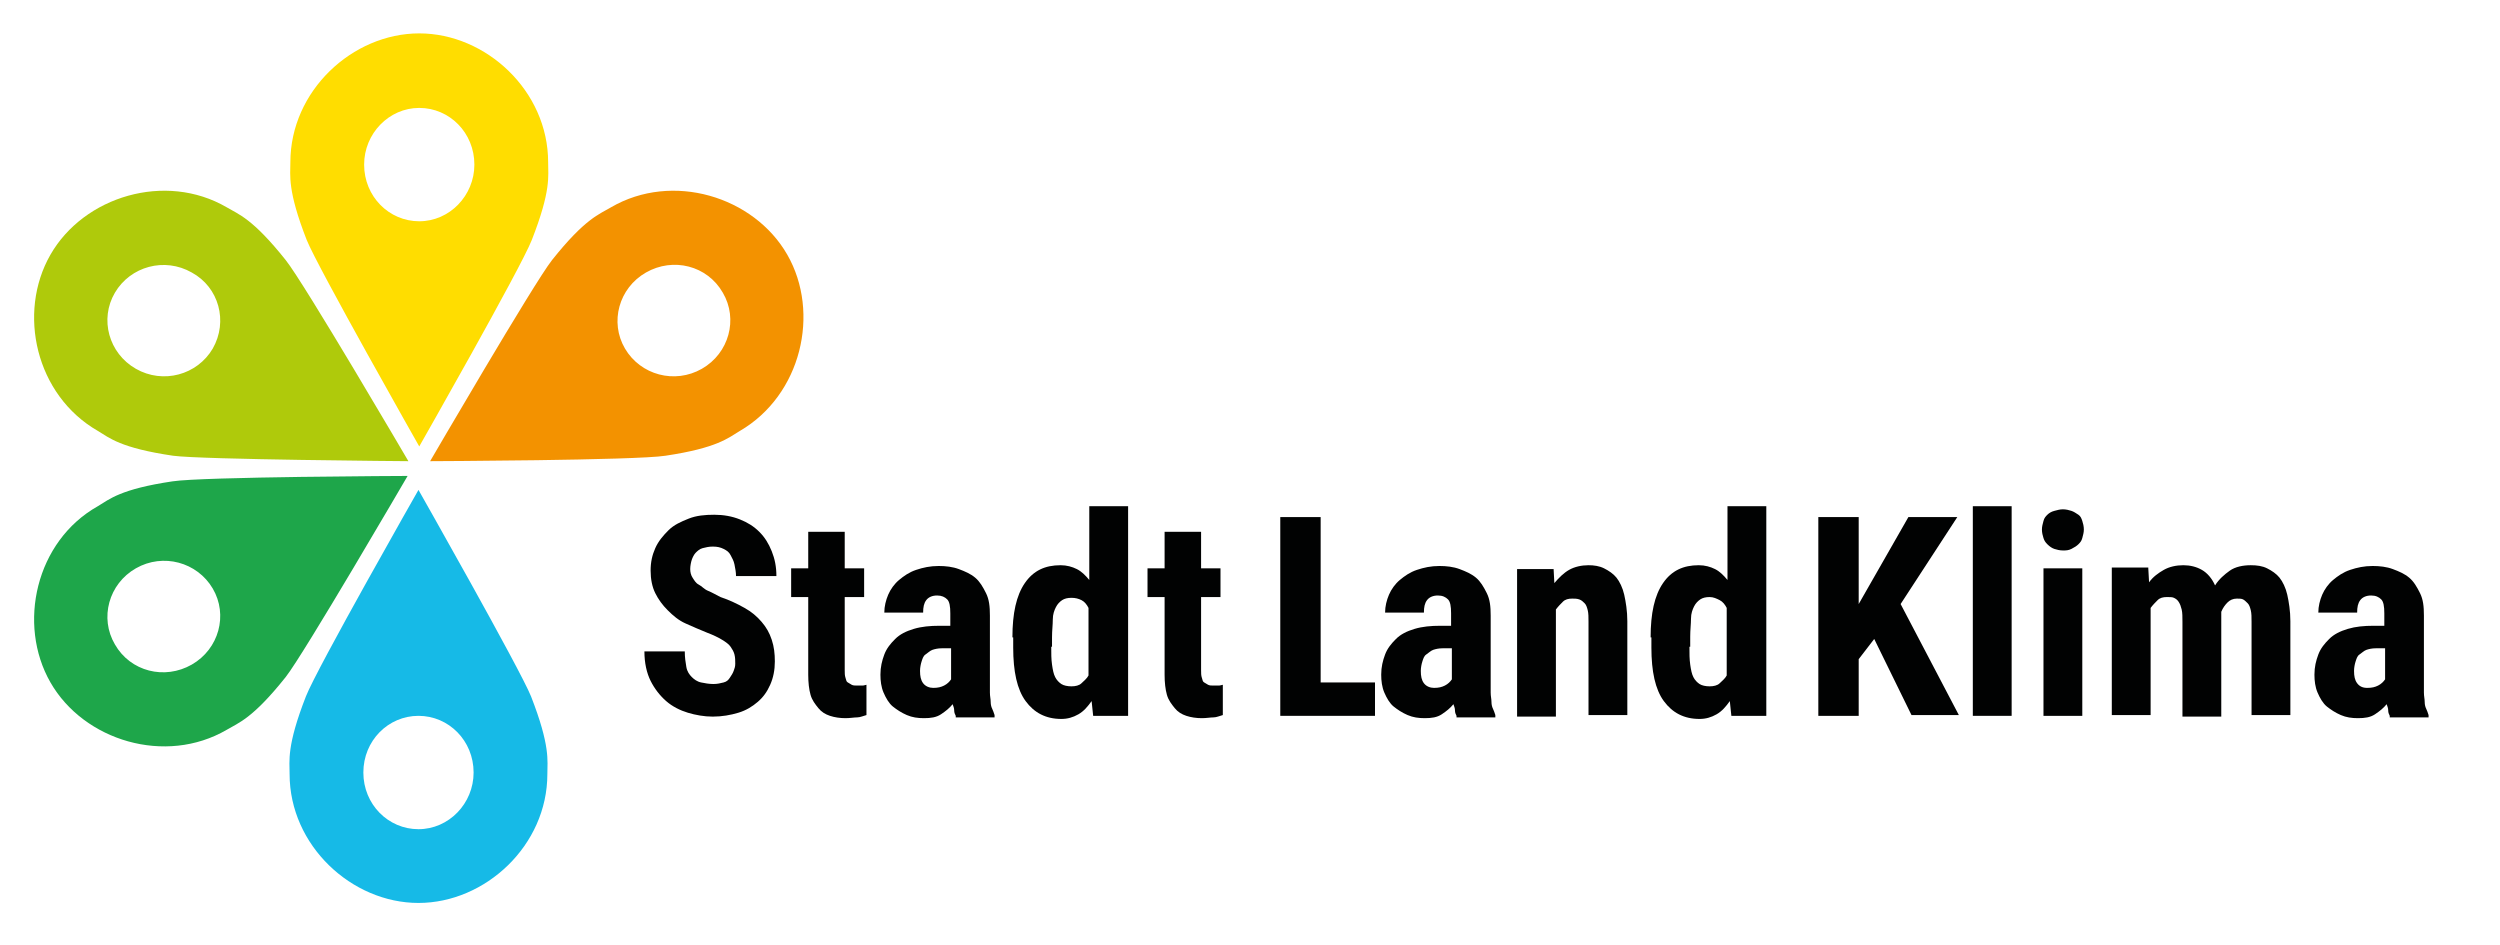
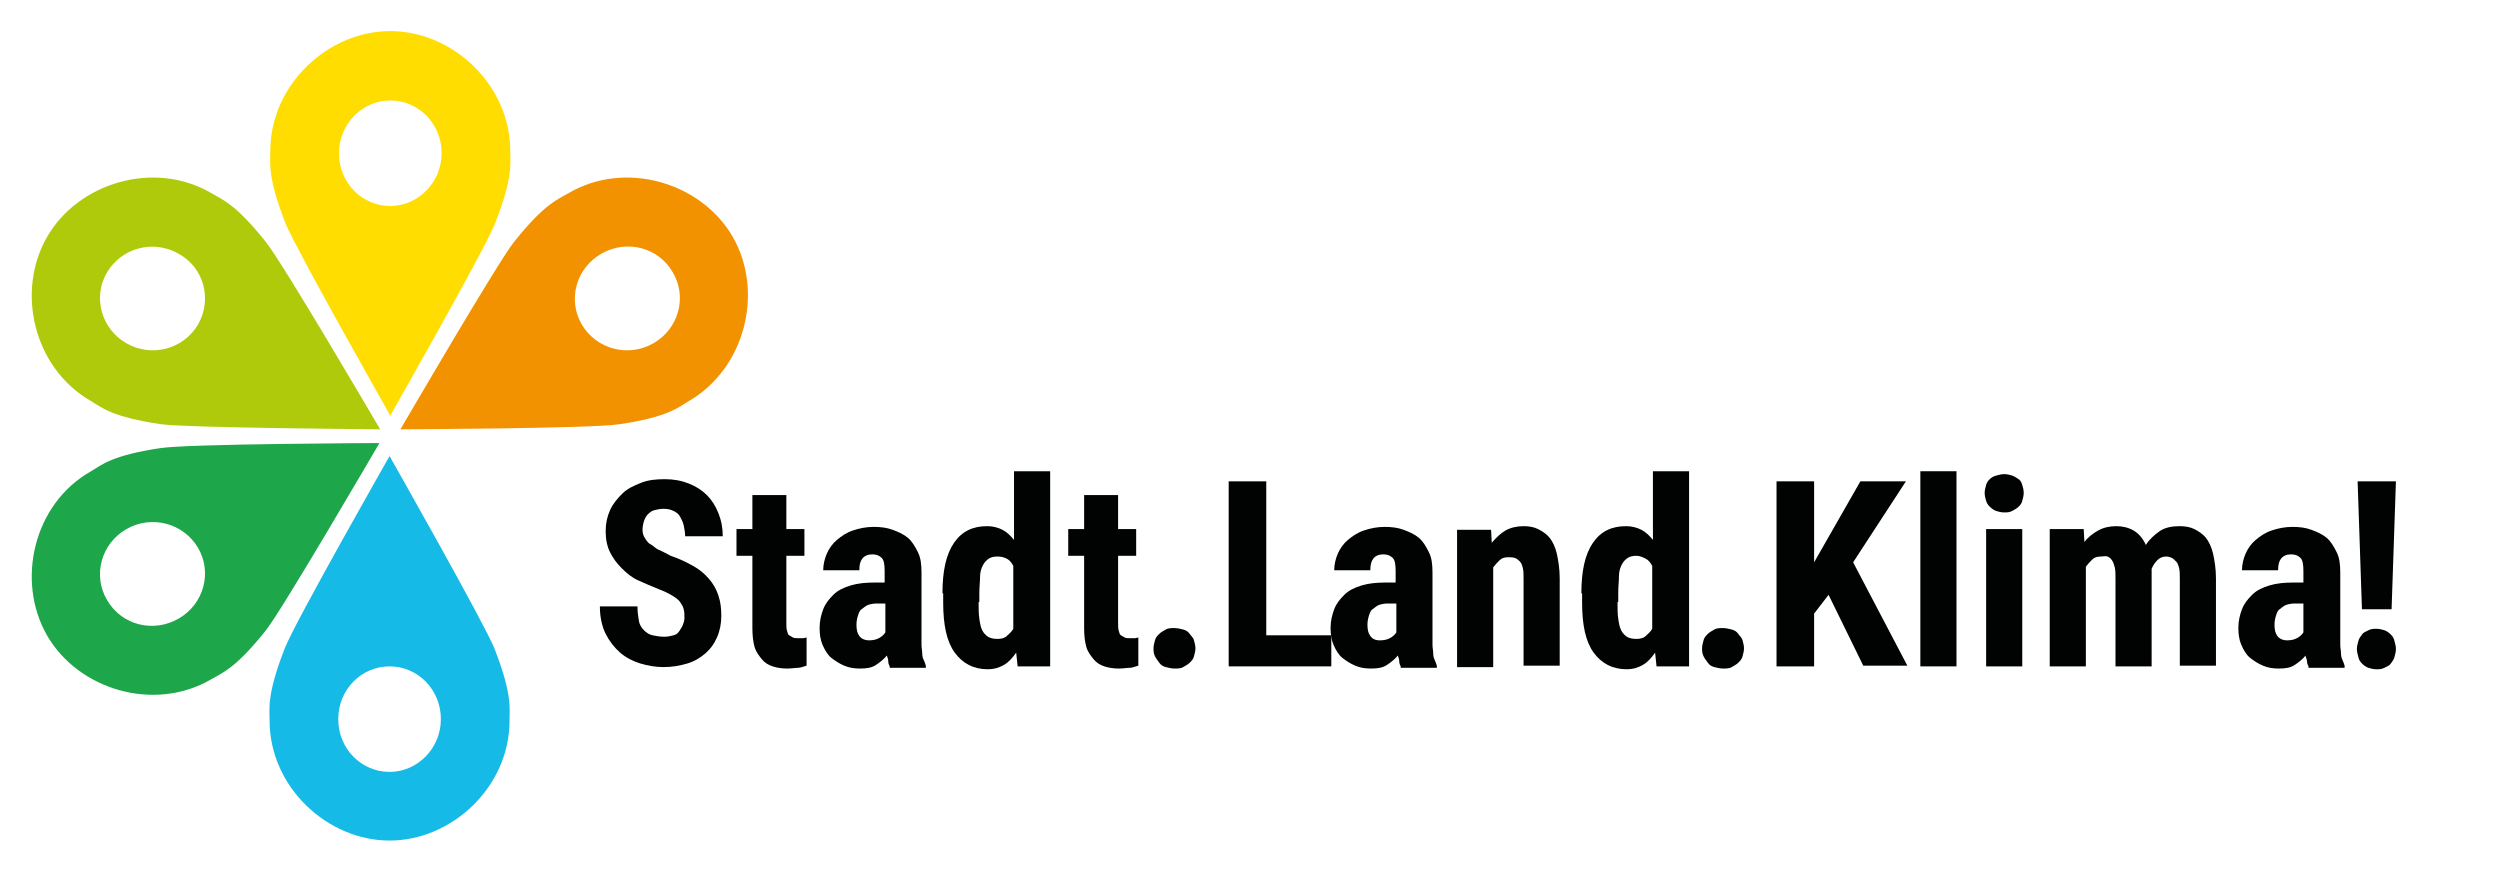
- <svg xmlns="http://www.w3.org/2000/svg" version="1.1" id="Ebene_1" x="0px" y="0px" viewBox="0 0 322 121.6" style="enable-background:new 0 0 322 121.6;" xml:space="preserve">
+ <svg xmlns="http://www.w3.org/2000/svg" version="1.1" id="Ebene_1" x="0px" y="0px" viewBox="0 0 345.9 121.6" style="enable-background:new 0 0 345.9 121.6;" xml:space="preserve">
  <style type="text/css">
- 	.st0{fill:#010202;}
- 	.st1{fill:#FFDD00;}
- 	.st2{fill:#F39200;}
- 	.st3{fill:#16BAE7;}
- 	.st4{fill:#AFCA0B;}
- 	.st5{fill:#1EA64A;}
+ 	.st0{fill:#FFDD00;}
+ 	.st1{fill:#F39200;}
+ 	.st2{fill:#16BAE7;}
+ 	.st3{fill:#AFCA0B;}
+ 	.st4{fill:#1EA64A;}
+ 	.st5{fill:#010202;}
</style>
-   <path class="st0" d="M94.7,85.5c0-0.4,0-0.8-0.1-1.2s-0.3-0.7-0.5-1s-0.6-0.6-1.1-0.9s-1.1-0.6-1.9-0.9c-1-0.4-1.9-0.8-2.8-1.2  s-1.6-1-2.3-1.7s-1.2-1.4-1.6-2.2s-0.6-1.8-0.6-2.9c0-1.1,0.2-2,0.6-2.9s1-1.6,1.7-2.3s1.6-1.1,2.6-1.5s2.1-0.5,3.3-0.5  c1.2,0,2.3,0.2,3.3,0.6s1.8,0.9,2.5,1.6s1.2,1.5,1.6,2.5s0.6,2,0.6,3.2h-5.2c0-0.5-0.1-1-0.2-1.5s-0.3-0.8-0.5-1.2s-0.5-0.6-0.9-0.8  s-0.8-0.3-1.4-0.3c-0.5,0-0.9,0.1-1.3,0.2s-0.7,0.4-0.9,0.6s-0.4,0.6-0.5,0.9s-0.2,0.8-0.2,1.2c0,0.4,0.1,0.8,0.3,1.1  s0.4,0.7,0.8,0.9s0.7,0.6,1.2,0.8s1,0.5,1.6,0.8c1.2,0.4,2.2,0.9,3.1,1.4s1.6,1.1,2.2,1.8s1,1.4,1.3,2.3s0.4,1.8,0.4,2.8  c0,1.1-0.2,2.1-0.6,3s-0.9,1.6-1.6,2.2s-1.5,1.1-2.5,1.4s-2.1,0.5-3.3,0.5c-1.1,0-2.2-0.2-3.2-0.5s-2-0.8-2.8-1.5s-1.5-1.6-2-2.6  s-0.8-2.3-0.8-3.8h5.2c0,0.8,0.1,1.4,0.2,2s0.4,1,0.7,1.3s0.7,0.6,1.2,0.7s1,0.2,1.6,0.2c0.5,0,0.9-0.1,1.3-0.2s0.6-0.3,0.8-0.6  s0.4-0.6,0.5-0.9S94.7,85.9,94.7,85.5z" />
-   <path class="st0" d="M108.8,68.5v4.7h2.5v3.7h-2.5v9.4c0,0.4,0,0.7,0.1,1s0.1,0.5,0.3,0.6s0.3,0.2,0.5,0.3s0.4,0.1,0.7,0.1  c0.2,0,0.5,0,0.7,0s0.4-0.1,0.5-0.1l0,3.9c-0.4,0.1-0.8,0.3-1.2,0.3s-0.9,0.1-1.5,0.1c-0.7,0-1.4-0.1-2-0.3s-1.1-0.5-1.5-1  s-0.8-1-1-1.7s-0.3-1.6-0.3-2.6v-10h-2.2v-3.7h2.2v-4.7H108.8z" />
-   <path class="st0" d="M123.1,92.2c-0.1-0.2-0.2-0.4-0.2-0.7s-0.1-0.5-0.2-0.8c-0.4,0.5-0.9,0.9-1.5,1.3s-1.3,0.5-2.2,0.5  c-0.8,0-1.5-0.1-2.2-0.4s-1.3-0.7-1.8-1.1s-0.9-1.1-1.2-1.8s-0.4-1.5-0.4-2.3c0-1,0.2-1.8,0.5-2.6s0.8-1.4,1.4-2s1.4-1,2.4-1.3  s2.1-0.4,3.3-0.4h1.4V79c0-0.9-0.1-1.5-0.4-1.8s-0.7-0.5-1.3-0.5c-0.6,0-1.1,0.2-1.4,0.6s-0.4,0.9-0.4,1.6h-5c0-0.8,0.2-1.6,0.5-2.3  s0.8-1.4,1.4-1.9s1.3-1,2.2-1.3s1.8-0.5,2.9-0.5c0.9,0,1.8,0.1,2.6,0.4s1.5,0.6,2.1,1.1s1,1.2,1.4,2s0.5,1.7,0.5,2.9v8.4  c0,0.6,0,1,0,1.5s0.1,0.8,0.1,1.2s0.1,0.7,0.2,0.9s0.2,0.5,0.3,0.8v0.3H123.1z M120.2,88.6c0.6,0,1-0.1,1.4-0.3s0.7-0.5,0.9-0.8v-4  h-1.2c-0.5,0-0.9,0.1-1.2,0.2s-0.6,0.4-0.9,0.6s-0.4,0.6-0.5,0.9s-0.2,0.8-0.2,1.2c0,0.7,0.1,1.2,0.4,1.6S119.7,88.6,120.2,88.6z" />
-   <path class="st0" d="M130.4,82.1c0-3.1,0.5-5.4,1.6-7s2.6-2.3,4.6-2.3c0.8,0,1.5,0.2,2.1,0.5s1.1,0.8,1.6,1.4v-9.5h5v27h-4.5  l-0.2-1.9c-0.5,0.7-1,1.3-1.7,1.7s-1.4,0.6-2.2,0.6c-2,0-3.5-0.8-4.6-2.3s-1.6-3.8-1.6-6.9V82.1z M135.4,83.3c0,0.9,0,1.6,0.1,2.3  s0.2,1.2,0.4,1.6s0.5,0.7,0.8,0.9s0.8,0.3,1.3,0.3c0.5,0,1-0.1,1.3-0.4s0.7-0.6,0.9-1v-8.7c-0.2-0.4-0.5-0.8-0.9-1S138.5,77,138,77  c-0.5,0-0.9,0.1-1.2,0.3s-0.6,0.5-0.8,0.9s-0.4,0.9-0.4,1.6s-0.1,1.4-0.1,2.3V83.3z" />
-   <path class="st0" d="M154.7,68.5v4.7h2.5v3.7h-2.5v9.4c0,0.4,0,0.7,0.1,1s0.1,0.5,0.3,0.6s0.3,0.2,0.5,0.3s0.4,0.1,0.7,0.1  c0.2,0,0.5,0,0.7,0s0.4-0.1,0.5-0.1l0,3.9c-0.4,0.1-0.8,0.3-1.2,0.3s-0.9,0.1-1.5,0.1c-0.7,0-1.4-0.1-2-0.3s-1.1-0.5-1.5-1  s-0.8-1-1-1.7s-0.3-1.6-0.3-2.6v-10h-2.2v-3.7h2.2v-4.7H154.7z" />
-   <path class="st0" d="M170,87.9h7.1v4.3h-12.2V66.6h5.2V87.9z" />
-   <path class="st0" d="M187.6,92.2c-0.1-0.2-0.2-0.4-0.2-0.7s-0.1-0.5-0.2-0.8c-0.4,0.5-0.9,0.9-1.5,1.3s-1.3,0.5-2.2,0.5  c-0.8,0-1.5-0.1-2.2-0.4s-1.3-0.7-1.8-1.1s-0.9-1.1-1.2-1.8s-0.4-1.5-0.4-2.3c0-1,0.2-1.8,0.5-2.6s0.8-1.4,1.4-2s1.4-1,2.4-1.3  s2.1-0.4,3.3-0.4h1.4V79c0-0.9-0.1-1.5-0.4-1.8s-0.7-0.5-1.3-0.5c-0.6,0-1.1,0.2-1.4,0.6s-0.4,0.9-0.4,1.6h-5c0-0.8,0.2-1.6,0.5-2.3  s0.8-1.4,1.4-1.9s1.3-1,2.2-1.3s1.8-0.5,2.9-0.5c0.9,0,1.8,0.1,2.6,0.4s1.5,0.6,2.1,1.1s1,1.2,1.4,2s0.5,1.7,0.5,2.9v8.4  c0,0.6,0,1,0,1.5s0.1,0.8,0.1,1.2s0.1,0.7,0.2,0.9s0.2,0.5,0.3,0.8v0.3H187.6z M184.7,88.6c0.6,0,1-0.1,1.4-0.3s0.7-0.5,0.9-0.8v-4  h-1.2c-0.5,0-0.9,0.1-1.2,0.2s-0.6,0.4-0.9,0.6s-0.4,0.6-0.5,0.9s-0.2,0.8-0.2,1.2c0,0.7,0.1,1.2,0.4,1.6S184.2,88.6,184.7,88.6z" />
-   <path class="st0" d="M200.1,73.2l0.1,1.9c0.6-0.7,1.2-1.3,1.9-1.7s1.6-0.6,2.5-0.6c0.7,0,1.4,0.1,2,0.4s1.2,0.7,1.6,1.2  s0.8,1.3,1,2.2s0.4,2.1,0.4,3.4v12.1h-5V80.1c0-0.6,0-1.1-0.1-1.5s-0.2-0.7-0.4-0.9s-0.4-0.4-0.7-0.5s-0.6-0.1-0.9-0.1  c-0.5,0-0.9,0.1-1.2,0.4s-0.6,0.6-0.9,1v13.8h-5v-19H200.1z" />
-   <path class="st0" d="M212.6,82.1c0-3.1,0.5-5.4,1.6-7s2.6-2.3,4.6-2.3c0.8,0,1.5,0.2,2.1,0.5s1.1,0.8,1.6,1.4v-9.5h5v27h-4.5  l-0.2-1.9c-0.5,0.7-1,1.3-1.7,1.7s-1.4,0.6-2.2,0.6c-2,0-3.5-0.8-4.6-2.3s-1.6-3.8-1.6-6.9V82.1z M217.6,83.3c0,0.9,0,1.6,0.1,2.3  s0.2,1.2,0.4,1.6s0.5,0.7,0.8,0.9s0.8,0.3,1.3,0.3c0.5,0,1-0.1,1.3-0.4s0.7-0.6,0.9-1v-8.7c-0.2-0.4-0.5-0.8-0.9-1s-0.8-0.4-1.3-0.4  c-0.5,0-0.9,0.1-1.2,0.3s-0.6,0.5-0.8,0.9s-0.4,0.9-0.4,1.6s-0.1,1.4-0.1,2.3V83.3z" />
-   <path class="st0" d="M241.4,82.3l-2,2.6v7.3h-5.2V66.6h5.2v11.2L241,75l4.8-8.4h6.3l-7.3,11.2l7.5,14.3h-6.1L241.4,82.3z" />
-   <path class="st0" d="M259.1,92.2h-5v-27h5V92.2z" />
-   <path class="st0" d="M263,68.2c0-0.4,0.1-0.7,0.2-1.1s0.3-0.6,0.5-0.8s0.5-0.4,0.9-0.5s0.7-0.2,1.1-0.2s0.8,0.1,1.1,0.2  s0.6,0.3,0.9,0.5s0.4,0.5,0.5,0.8s0.2,0.7,0.2,1.1s-0.1,0.7-0.2,1.1s-0.3,0.6-0.5,0.8s-0.5,0.4-0.9,0.6s-0.7,0.2-1.1,0.2  s-0.8-0.1-1.1-0.2s-0.6-0.3-0.9-0.6s-0.4-0.5-0.5-0.8S263,68.6,263,68.2z M268.2,92.2h-5v-19h5V92.2z" />
-   <path class="st0" d="M276.7,73.2l0.1,1.8c0.5-0.7,1.2-1.2,1.9-1.6s1.6-0.6,2.5-0.6c0.9,0,1.7,0.2,2.4,0.6s1.3,1.1,1.7,2  c0.5-0.8,1.2-1.4,1.9-1.9s1.7-0.7,2.7-0.7c0.8,0,1.5,0.1,2.1,0.4s1.2,0.7,1.6,1.2s0.8,1.3,1,2.2s0.4,2.1,0.4,3.4v12.1h-5V80.1  c0-0.6,0-1.1-0.1-1.5s-0.2-0.7-0.4-0.9s-0.4-0.4-0.6-0.5s-0.5-0.1-0.8-0.1c-0.5,0-0.9,0.2-1.2,0.5s-0.6,0.7-0.8,1.2  c0,0.1,0,0.3,0,0.4s0,0.3,0,0.4v12.7h-5V80.1c0-0.6,0-1.2-0.1-1.6s-0.2-0.7-0.4-1s-0.4-0.4-0.6-0.5s-0.5-0.1-0.9-0.1  c-0.5,0-0.9,0.1-1.2,0.4s-0.6,0.6-0.9,1v13.8h-5v-19H276.7z" />
-   <path class="st0" d="M307.8,92.2c-0.1-0.2-0.2-0.4-0.2-0.7s-0.1-0.5-0.2-0.8c-0.4,0.5-0.9,0.9-1.5,1.3s-1.3,0.5-2.2,0.5  c-0.8,0-1.5-0.1-2.2-0.4s-1.3-0.7-1.8-1.1s-0.9-1.1-1.2-1.8s-0.4-1.5-0.4-2.3c0-1,0.2-1.8,0.5-2.6s0.8-1.4,1.4-2s1.4-1,2.4-1.3  s2.1-0.4,3.3-0.4h1.4V79c0-0.9-0.1-1.5-0.4-1.8s-0.7-0.5-1.3-0.5c-0.6,0-1.1,0.2-1.4,0.6s-0.4,0.9-0.4,1.6h-5c0-0.8,0.2-1.6,0.5-2.3  s0.8-1.4,1.4-1.9s1.3-1,2.2-1.3s1.8-0.5,2.9-0.5c0.9,0,1.8,0.1,2.6,0.4s1.5,0.6,2.1,1.1s1,1.2,1.4,2s0.5,1.7,0.5,2.9v8.4  c0,0.6,0,1,0,1.5s0.1,0.8,0.1,1.2s0.1,0.7,0.2,0.9s0.2,0.5,0.3,0.8v0.3H307.8z M304.9,88.6c0.6,0,1-0.1,1.4-0.3s0.7-0.5,0.9-0.8v-4  h-1.2c-0.5,0-0.9,0.1-1.2,0.2s-0.6,0.4-0.9,0.6s-0.4,0.6-0.5,0.9s-0.2,0.8-0.2,1.2c0,0.7,0.1,1.2,0.4,1.6S304.3,88.6,304.9,88.6z" />
  <g>
    <g>
-       <path class="st1" d="M70.6,20.9c0-9.2-8-16.6-16.6-16.6s-16.6,7.4-16.6,16.6c0,1.7-0.4,3.6,2.1,10c1.4,3.5,14.5,26.6,14.5,26.6    s13.1-23,14.5-26.6C71,24.5,70.6,22.7,70.6,20.9z M54,28.5c-3.9,0-7.1-3.2-7.1-7.3c0-4,3.2-7.3,7.1-7.3c3.9,0,7.1,3.2,7.1,7.3    C61.1,25.2,57.9,28.5,54,28.5z" />
+       <path class="st0" d="M70.6,20.9c0-9.2-8-16.6-16.6-16.6s-16.6,7.4-16.6,16.6c0,1.7-0.4,3.6,2.1,10c1.4,3.5,14.5,26.6,14.5,26.6    s13.1-23,14.5-26.6C71,24.5,70.6,22.7,70.6,20.9z M54,28.5c-3.9,0-7.1-3.2-7.1-7.3c0-4,3.2-7.3,7.1-7.3c3.9,0,7.1,3.2,7.1,7.3    C61.1,25.2,57.9,28.5,54,28.5z" />
    </g>
    <g>
-       <path class="st2" d="M95.3,55.5c7.9-4.6,10.4-15.2,6.1-22.7s-14.8-10.7-22.7-6.1c-1.5,0.9-3.3,1.4-7.6,6.8    c-2.3,2.9-15.7,25.9-15.7,25.9s26.5-0.1,30.3-0.7C92.4,57.7,93.8,56.4,95.3,55.5z M80.5,44.9c-2-3.4-0.8-7.8,2.7-9.8    c3.5-2,7.9-0.9,9.9,2.6c2,3.4,0.8,7.8-2.7,9.8C86.9,49.5,82.5,48.3,80.5,44.9z" />
+       <path class="st1" d="M95.3,55.5c7.9-4.6,10.4-15.2,6.1-22.7s-14.8-10.7-22.7-6.1c-1.5,0.9-3.3,1.4-7.6,6.8    c-2.3,2.9-15.7,25.9-15.7,25.9s26.5-0.1,30.3-0.7C92.4,57.7,93.8,56.4,95.3,55.5z M80.5,44.9c-2-3.4-0.8-7.8,2.7-9.8    c3.5-2,7.9-0.9,9.9,2.6c2,3.4,0.8,7.8-2.7,9.8C86.9,49.5,82.5,48.3,80.5,44.9z" />
    </g>
    <g>
-       <path class="st3" d="M37.3,99.7c0,9.2,8,16.6,16.6,16.6s16.6-7.4,16.6-16.6c0-1.7,0.4-3.6-2.1-10c-1.4-3.5-14.5-26.6-14.5-26.6    s-13.1,23-14.5,26.6C36.9,96.1,37.3,98,37.3,99.7z M53.9,92.2c3.9,0,7.1,3.2,7.1,7.3c0,4-3.2,7.3-7.1,7.3c-3.9,0-7.1-3.2-7.1-7.3    C46.8,95.4,50,92.2,53.9,92.2z" />
+       <path class="st2" d="M37.3,99.7c0,9.2,8,16.6,16.6,16.6s16.6-7.4,16.6-16.6c0-1.7,0.4-3.6-2.1-10c-1.4-3.5-14.5-26.6-14.5-26.6    s-13.1,23-14.5,26.6C36.9,96.1,37.3,98,37.3,99.7z M53.9,92.2c3.9,0,7.1,3.2,7.1,7.3c0,4-3.2,7.3-7.1,7.3c-3.9,0-7.1-3.2-7.1-7.3    C46.8,95.4,50,92.2,53.9,92.2z" />
    </g>
    <g>
-       <path class="st4" d="M29.2,26.7c-7.9-4.6-18.4-1.4-22.7,6.1s-1.9,18.1,6.1,22.7c1.5,0.9,2.9,2.2,9.7,3.2    c3.7,0.5,30.3,0.7,30.3,0.7S39.2,36.5,36.8,33.5C32.5,28.1,30.7,27.6,29.2,26.7z M27.4,44.9c-2,3.4-6.4,4.6-9.9,2.6    c-3.5-2-4.7-6.4-2.7-9.8c2-3.4,6.4-4.6,9.9-2.6C28.2,37,29.4,41.4,27.4,44.9z" />
+       <path class="st3" d="M29.2,26.7c-7.9-4.6-18.4-1.4-22.7,6.1s-1.9,18.1,6.1,22.7c1.5,0.9,2.9,2.2,9.7,3.2    c3.7,0.5,30.3,0.7,30.3,0.7S39.2,36.5,36.8,33.5C32.5,28.1,30.7,27.6,29.2,26.7z M27.4,44.9c-2,3.4-6.4,4.6-9.9,2.6    c-3.5-2-4.7-6.4-2.7-9.8c2-3.4,6.4-4.6,9.9-2.6C28.2,37,29.4,41.4,27.4,44.9z" />
    </g>
    <g>
-       <path class="st5" d="M12.6,65.2C4.6,69.7,2.2,80.4,6.5,87.9c4.3,7.5,14.8,10.7,22.7,6.1c1.5-0.9,3.3-1.4,7.6-6.8    c2.3-2.9,15.7-25.9,15.7-25.9S26,61.4,22.2,62C15.5,63,14.1,64.3,12.6,65.2z M27.4,75.8c2,3.4,0.8,7.8-2.7,9.8    c-3.5,2-7.9,0.9-9.9-2.6c-2-3.4-0.8-7.8,2.7-9.8C21,71.2,25.4,72.4,27.4,75.8z" />
+       <path class="st4" d="M12.6,65.2C4.6,69.7,2.2,80.4,6.5,87.9c4.3,7.5,14.8,10.7,22.7,6.1c1.5-0.9,3.3-1.4,7.6-6.8    c2.3-2.9,15.7-25.9,15.7-25.9S26,61.4,22.2,62C15.5,63,14.1,64.3,12.6,65.2z M27.4,75.8c2,3.4,0.8,7.8-2.7,9.8    c-3.5,2-7.9,0.9-9.9-2.6c-2-3.4-0.8-7.8,2.7-9.8C21,71.2,25.4,72.4,27.4,75.8z" />
    </g>
  </g>
+   <g>
+     <path class="st5" d="M94.7,85.5c0-0.4,0-0.8-0.1-1.2s-0.3-0.7-0.5-1s-0.6-0.6-1.1-0.9s-1.1-0.6-1.9-0.9c-1-0.4-1.9-0.8-2.8-1.2   s-1.6-1-2.3-1.7s-1.2-1.4-1.6-2.2s-0.6-1.8-0.6-2.9c0-1.1,0.2-2,0.6-2.9s1-1.6,1.7-2.3s1.6-1.1,2.6-1.5s2.1-0.5,3.3-0.5   c1.2,0,2.3,0.2,3.3,0.6s1.8,0.9,2.5,1.6s1.2,1.5,1.6,2.5s0.6,2,0.6,3.2h-5.2c0-0.5-0.1-1-0.2-1.5s-0.3-0.8-0.5-1.2   s-0.5-0.6-0.9-0.8s-0.8-0.3-1.4-0.3c-0.5,0-0.9,0.1-1.3,0.2s-0.7,0.4-0.9,0.6s-0.4,0.6-0.5,0.9s-0.2,0.8-0.2,1.2   c0,0.4,0.1,0.8,0.3,1.1s0.4,0.7,0.8,0.9s0.7,0.6,1.2,0.8s1,0.5,1.6,0.8c1.2,0.4,2.2,0.9,3.1,1.4s1.6,1.1,2.2,1.8s1,1.4,1.3,2.3   s0.4,1.8,0.4,2.8c0,1.1-0.2,2.1-0.6,3s-0.9,1.6-1.6,2.2s-1.5,1.1-2.5,1.4s-2.1,0.5-3.3,0.5c-1.1,0-2.2-0.2-3.2-0.5s-2-0.8-2.8-1.5   s-1.5-1.6-2-2.6s-0.8-2.3-0.8-3.8h5.2c0,0.8,0.1,1.4,0.2,2s0.4,1,0.7,1.3s0.7,0.6,1.2,0.7s1,0.2,1.6,0.2c0.5,0,0.9-0.1,1.3-0.2   s0.6-0.3,0.8-0.6s0.4-0.6,0.5-0.9S94.7,85.9,94.7,85.5z" />
+     <path class="st5" d="M108.8,68.5v4.7h2.5v3.7h-2.5v9.4c0,0.4,0,0.7,0.1,1s0.1,0.5,0.3,0.6s0.3,0.2,0.5,0.3s0.4,0.1,0.7,0.1   c0.2,0,0.5,0,0.7,0s0.4-0.1,0.5-0.1l0,3.9c-0.4,0.1-0.8,0.3-1.2,0.3s-0.9,0.1-1.5,0.1c-0.7,0-1.4-0.1-2-0.3s-1.1-0.5-1.5-1   s-0.8-1-1-1.7s-0.3-1.6-0.3-2.6v-10h-2.2v-3.7h2.2v-4.7H108.8z" />
+     <path class="st5" d="M123.1,92.2c-0.1-0.2-0.2-0.4-0.2-0.7s-0.1-0.5-0.2-0.8c-0.4,0.5-0.9,0.9-1.5,1.3s-1.3,0.5-2.2,0.5   c-0.8,0-1.5-0.1-2.2-0.4s-1.3-0.7-1.8-1.1s-0.9-1.1-1.2-1.8s-0.4-1.5-0.4-2.3c0-1,0.2-1.8,0.5-2.6s0.8-1.4,1.4-2s1.4-1,2.4-1.3   s2.1-0.4,3.3-0.4h1.4V79c0-0.9-0.1-1.5-0.4-1.8s-0.7-0.5-1.3-0.5c-0.6,0-1.1,0.2-1.4,0.6s-0.4,0.9-0.4,1.6h-5   c0-0.8,0.2-1.6,0.5-2.3s0.8-1.4,1.4-1.9s1.3-1,2.2-1.3s1.8-0.5,2.9-0.5c0.9,0,1.8,0.1,2.6,0.4s1.5,0.6,2.1,1.1s1,1.2,1.4,2   s0.5,1.7,0.5,2.9v8.4c0,0.6,0,1,0,1.5s0.1,0.8,0.1,1.2s0.1,0.7,0.2,0.9s0.2,0.5,0.3,0.8v0.3H123.1z M120.2,88.6   c0.6,0,1-0.1,1.4-0.3s0.7-0.5,0.9-0.8v-4h-1.2c-0.5,0-0.9,0.1-1.2,0.2s-0.6,0.4-0.9,0.6s-0.4,0.6-0.5,0.9s-0.2,0.8-0.2,1.2   c0,0.7,0.1,1.2,0.4,1.6S119.7,88.6,120.2,88.6z" />
+     <path class="st5" d="M130.4,82.1c0-3.1,0.5-5.4,1.6-7s2.6-2.3,4.6-2.3c0.8,0,1.5,0.2,2.1,0.5s1.1,0.8,1.6,1.4v-9.5h5v27h-4.5   l-0.2-1.9c-0.5,0.7-1,1.3-1.7,1.7s-1.4,0.6-2.2,0.6c-2,0-3.5-0.8-4.6-2.3s-1.6-3.8-1.6-6.9V82.1z M135.4,83.3c0,0.9,0,1.6,0.1,2.3   s0.2,1.2,0.4,1.6s0.5,0.7,0.8,0.9s0.8,0.3,1.3,0.3c0.5,0,1-0.1,1.3-0.4s0.7-0.6,0.9-1v-8.7c-0.2-0.4-0.5-0.8-0.9-1S138.5,77,138,77   c-0.5,0-0.9,0.1-1.2,0.3s-0.6,0.5-0.8,0.9s-0.4,0.9-0.4,1.6s-0.1,1.4-0.1,2.3V83.3z" />
+     <path class="st5" d="M154.7,68.5v4.7h2.5v3.7h-2.5v9.4c0,0.4,0,0.7,0.1,1s0.1,0.5,0.3,0.6s0.3,0.2,0.5,0.3s0.4,0.1,0.7,0.1   c0.2,0,0.5,0,0.7,0s0.4-0.1,0.5-0.1l0,3.9c-0.4,0.1-0.8,0.3-1.2,0.3s-0.9,0.1-1.5,0.1c-0.7,0-1.4-0.1-2-0.3s-1.1-0.5-1.5-1   s-0.8-1-1-1.7s-0.3-1.6-0.3-2.6v-10h-2.2v-3.7h2.2v-4.7H154.7z" />
+     <path class="st5" d="M159.6,89.7c0-0.4,0.1-0.7,0.2-1.1s0.3-0.6,0.6-0.9s0.6-0.4,0.9-0.6s0.8-0.2,1.2-0.2c0.4,0,0.8,0.1,1.2,0.2   s0.7,0.3,0.9,0.6s0.5,0.5,0.6,0.9s0.2,0.7,0.2,1.1s-0.1,0.7-0.2,1.1s-0.3,0.6-0.6,0.9s-0.6,0.4-0.9,0.6s-0.8,0.2-1.2,0.2   c-0.4,0-0.8-0.1-1.2-0.2s-0.7-0.3-0.9-0.6s-0.4-0.5-0.6-0.9S159.6,90,159.6,89.7z" />
+     <path class="st5" d="M175.1,87.9h9.1v4.3h-14.2V66.6h5.2V87.9z" />
+     <path class="st5" d="M193.8,92.2c-0.1-0.2-0.2-0.4-0.2-0.7s-0.1-0.5-0.2-0.8c-0.4,0.5-0.9,0.9-1.5,1.3s-1.3,0.5-2.2,0.5   c-0.8,0-1.5-0.1-2.2-0.4s-1.3-0.7-1.8-1.1s-0.9-1.1-1.2-1.8s-0.4-1.5-0.4-2.3c0-1,0.2-1.8,0.5-2.6s0.8-1.4,1.4-2s1.4-1,2.4-1.3   s2.1-0.4,3.3-0.4h1.4V79c0-0.9-0.1-1.5-0.4-1.8s-0.7-0.5-1.3-0.5c-0.6,0-1.1,0.2-1.4,0.6s-0.4,0.9-0.4,1.6h-5   c0-0.8,0.2-1.6,0.5-2.3s0.8-1.4,1.4-1.9s1.3-1,2.2-1.3s1.8-0.5,2.9-0.5c0.9,0,1.8,0.1,2.6,0.4s1.5,0.6,2.1,1.1s1,1.2,1.4,2   s0.5,1.7,0.5,2.9v8.4c0,0.6,0,1,0,1.5s0.1,0.8,0.1,1.2s0.1,0.7,0.2,0.9s0.2,0.5,0.3,0.8v0.3H193.8z M190.9,88.6   c0.6,0,1-0.1,1.4-0.3s0.7-0.5,0.9-0.8v-4H192c-0.5,0-0.9,0.1-1.2,0.2s-0.6,0.4-0.9,0.6s-0.4,0.6-0.5,0.9s-0.2,0.8-0.2,1.2   c0,0.7,0.1,1.2,0.4,1.6S190.3,88.6,190.9,88.6z" />
+     <path class="st5" d="M206.3,73.2l0.1,1.9c0.6-0.7,1.2-1.3,1.9-1.7s1.6-0.6,2.5-0.6c0.7,0,1.4,0.1,2,0.4s1.2,0.7,1.6,1.2   s0.8,1.3,1,2.2s0.4,2.1,0.4,3.4v12.1h-5V80.1c0-0.6,0-1.1-0.1-1.5s-0.2-0.7-0.4-0.9s-0.4-0.4-0.7-0.5s-0.6-0.1-0.9-0.1   c-0.5,0-0.9,0.1-1.2,0.4s-0.6,0.6-0.9,1v13.8h-5v-19H206.3z" />
+     <path class="st5" d="M218.8,82.1c0-3.1,0.5-5.4,1.6-7s2.6-2.3,4.6-2.3c0.8,0,1.5,0.2,2.1,0.5s1.1,0.8,1.6,1.4v-9.5h5v27h-4.5   l-0.2-1.9c-0.5,0.7-1,1.3-1.7,1.7s-1.4,0.6-2.2,0.6c-2,0-3.5-0.8-4.6-2.3s-1.6-3.8-1.6-6.9V82.1z M223.8,83.3c0,0.9,0,1.6,0.1,2.3   s0.2,1.2,0.4,1.6s0.5,0.7,0.8,0.9s0.8,0.3,1.3,0.3c0.5,0,1-0.1,1.3-0.4s0.7-0.6,0.9-1v-8.7c-0.2-0.4-0.5-0.8-0.9-1   s-0.8-0.4-1.3-0.4c-0.5,0-0.9,0.1-1.2,0.3s-0.6,0.5-0.8,0.9s-0.4,0.9-0.4,1.6s-0.1,1.4-0.1,2.3V83.3z" />
+     <path class="st5" d="M235.5,89.7c0-0.4,0.1-0.7,0.2-1.1s0.3-0.6,0.6-0.9s0.6-0.4,0.9-0.6s0.8-0.2,1.2-0.2c0.4,0,0.8,0.1,1.2,0.2   s0.7,0.3,0.9,0.6s0.5,0.5,0.6,0.9s0.2,0.7,0.2,1.1s-0.1,0.7-0.2,1.1s-0.3,0.6-0.6,0.9s-0.6,0.4-0.9,0.6s-0.8,0.2-1.2,0.2   c-0.4,0-0.8-0.1-1.2-0.2s-0.7-0.3-0.9-0.6s-0.4-0.5-0.6-0.9S235.5,90,235.5,89.7z" />
+     <path class="st5" d="M253,82.3l-2,2.6v7.3h-5.2V66.6h5.2v11.2l1.6-2.8l4.8-8.4h6.3l-7.3,11.2l7.5,14.3h-6.1L253,82.3z" />
+     <path class="st5" d="M270.7,92.2h-5v-27h5V92.2z" />
+     <path class="st5" d="M274.6,68.2c0-0.4,0.1-0.7,0.2-1.1s0.3-0.6,0.5-0.8s0.5-0.4,0.9-0.5s0.7-0.2,1.1-0.2s0.8,0.1,1.1,0.2   s0.6,0.3,0.9,0.5s0.4,0.5,0.5,0.8s0.2,0.7,0.2,1.1s-0.1,0.7-0.2,1.1s-0.3,0.6-0.5,0.8s-0.5,0.4-0.9,0.6s-0.7,0.2-1.1,0.2   s-0.8-0.1-1.1-0.2s-0.6-0.3-0.9-0.6s-0.4-0.5-0.5-0.8S274.6,68.6,274.6,68.2z M279.8,92.2h-5v-19h5V92.2z" />
+     <path class="st5" d="M288.3,73.2l0.1,1.8c0.5-0.7,1.2-1.2,1.9-1.6s1.6-0.6,2.5-0.6c0.9,0,1.7,0.2,2.4,0.6s1.3,1.1,1.7,2   c0.5-0.8,1.2-1.4,1.9-1.9s1.7-0.7,2.7-0.7c0.8,0,1.5,0.1,2.1,0.4s1.2,0.7,1.6,1.2s0.8,1.3,1,2.2s0.4,2.1,0.4,3.4v12.1h-5V80.1   c0-0.6,0-1.1-0.1-1.5s-0.2-0.7-0.4-0.9s-0.4-0.4-0.6-0.5S300,77,299.7,77c-0.5,0-0.9,0.2-1.2,0.5s-0.6,0.7-0.8,1.2   c0,0.1,0,0.3,0,0.4s0,0.3,0,0.4v12.7h-5V80.1c0-0.6,0-1.2-0.1-1.6s-0.2-0.7-0.4-1s-0.4-0.4-0.6-0.5S291,77,290.7,77   c-0.5,0-0.9,0.1-1.2,0.4s-0.6,0.6-0.9,1v13.8h-5v-19H288.3z" />
+     <path class="st5" d="M319.4,92.2c-0.1-0.2-0.2-0.4-0.2-0.7S319,91,319,90.7c-0.4,0.5-0.9,0.9-1.5,1.3s-1.3,0.5-2.2,0.5   c-0.8,0-1.5-0.1-2.2-0.4s-1.3-0.7-1.8-1.1s-0.9-1.1-1.2-1.8s-0.4-1.5-0.4-2.3c0-1,0.2-1.8,0.5-2.6s0.8-1.4,1.4-2s1.4-1,2.4-1.3   s2.1-0.4,3.3-0.4h1.4V79c0-0.9-0.1-1.5-0.4-1.8s-0.7-0.5-1.3-0.5c-0.6,0-1.1,0.2-1.4,0.6s-0.4,0.9-0.4,1.6h-5   c0-0.8,0.2-1.6,0.5-2.3s0.8-1.4,1.4-1.9s1.3-1,2.2-1.3s1.8-0.5,2.9-0.5c0.9,0,1.8,0.1,2.6,0.4s1.5,0.6,2.1,1.1s1,1.2,1.4,2   s0.5,1.7,0.5,2.9v8.4c0,0.6,0,1,0,1.5s0.1,0.8,0.1,1.2s0.1,0.7,0.2,0.9s0.2,0.5,0.3,0.8v0.3H319.4z M316.4,88.6   c0.6,0,1-0.1,1.4-0.3s0.7-0.5,0.9-0.8v-4h-1.2c-0.5,0-0.9,0.1-1.2,0.2s-0.6,0.4-0.9,0.6s-0.4,0.6-0.5,0.9s-0.2,0.8-0.2,1.2   c0,0.7,0.1,1.2,0.4,1.6S315.9,88.6,316.4,88.6z" />
+     <path class="st5" d="M326.1,89.8c0-0.4,0.1-0.7,0.2-1.1s0.3-0.6,0.5-0.9s0.5-0.4,0.9-0.6s0.7-0.2,1.1-0.2c0.4,0,0.8,0.1,1.1,0.2   s0.6,0.3,0.9,0.6s0.4,0.5,0.5,0.9s0.2,0.7,0.2,1.1s-0.1,0.7-0.2,1.1s-0.3,0.6-0.5,0.9s-0.5,0.4-0.9,0.6s-0.7,0.2-1.1,0.2   c-0.4,0-0.8-0.1-1.1-0.2s-0.6-0.3-0.9-0.6s-0.4-0.5-0.5-0.9S326.1,90.2,326.1,89.8z M330.9,84.3h-4.1l-0.6-17.7h5.3L330.9,84.3z" />
+   </g>
</svg>
